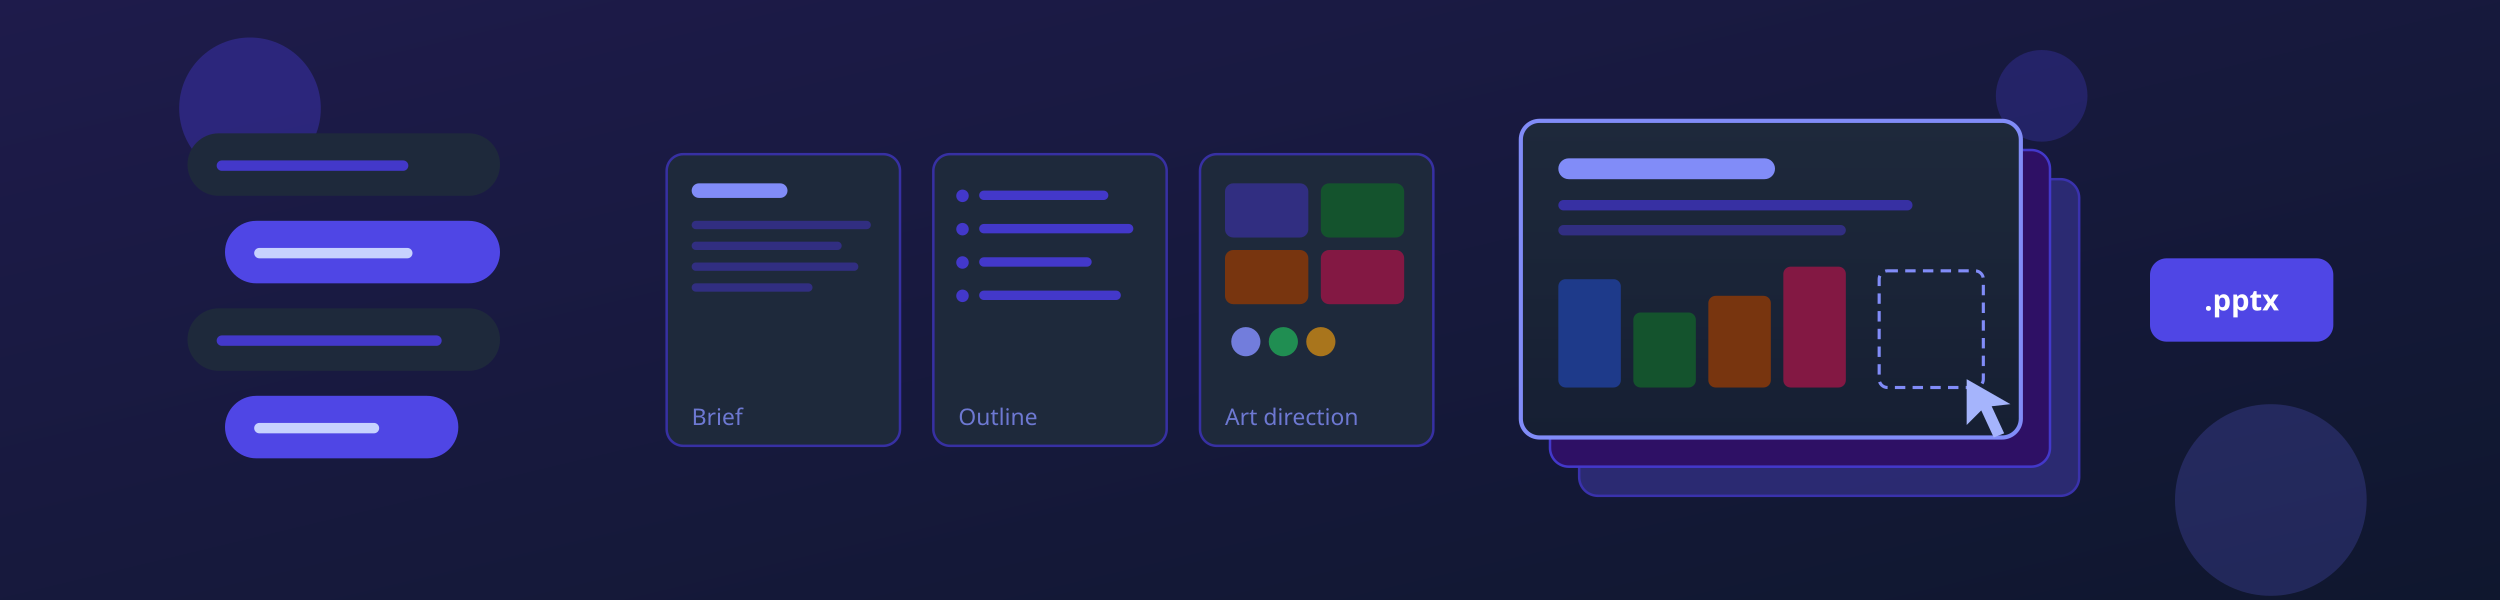
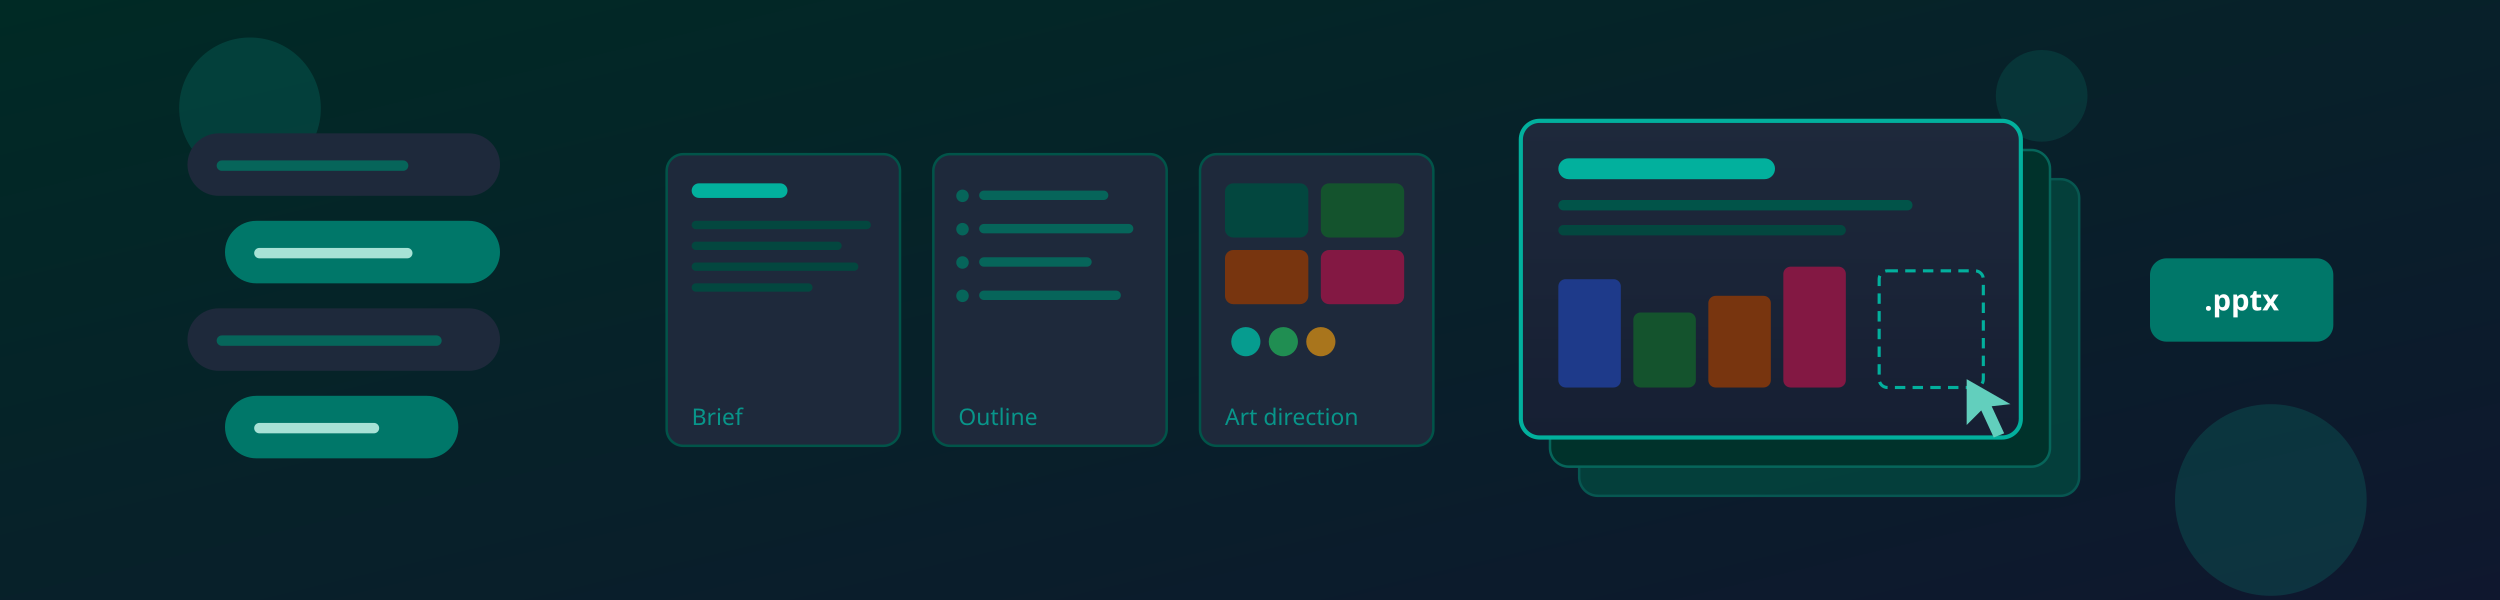
<svg xmlns="http://www.w3.org/2000/svg" viewBox="0 0 1200 288" width="1200" height="288" role="img" aria-label="PPTX Maker">
  <defs>
    <linearGradient id="pmd-bg-d" x1="0%" y1="0%" x2="100%" y2="100%">
-       <stop offset="0%" stop-color="#1e1b4b" />
+       <stop offset="0%" stop-color="#002a25" />
      <stop offset="100%" stop-color="#0f172e" />
    </linearGradient>
    <linearGradient id="pmd-slide-d" x1="0%" y1="0%" x2="0%" y2="100%">
      <stop offset="0%" stop-color="#1e293b" />
      <stop offset="100%" stop-color="#161f33" />
    </linearGradient>
  </defs>
  <rect width="1200" height="288" fill="url(#pmd-bg-d)" />
-   <circle cx="120" cy="52" r="34" fill="#4338ca" opacity="0.4" />
-   <circle cx="1090" cy="240" r="46" fill="#6366f1" opacity="0.22" />
-   <circle cx="980" cy="46" r="22" fill="#4338ca" opacity="0.3" />
+   <circle cx="120" cy="52" r="34" fill="#06655a" opacity="0.4" />
+   <circle cx="1090" cy="240" r="46" fill="#09907f" opacity="0.22" />
+   <circle cx="980" cy="46" r="22" fill="#06655a" opacity="0.3" />
  <g transform="translate(90,64)">
    <rect x="0" y="0" width="150" height="30" rx="15" fill="#1e293b" />
-     <rect x="14" y="13" width="92" height="5" rx="2.5" fill="#4338ca" />
-     <rect x="18" y="42" width="132" height="30" rx="15" fill="#4f46e5" />
-     <rect x="32" y="55" width="76" height="5" rx="2.5" fill="#c7d2fe" />
+     <rect x="14" y="13" width="92" height="5" rx="2.5" fill="#06655a" />
+     <rect x="18" y="42" width="132" height="30" rx="15" fill="#007769" />
+     <rect x="32" y="55" width="76" height="5" rx="2.5" fill="#a7e2d6" />
    <rect x="0" y="84" width="150" height="30" rx="15" fill="#1e293b" />
-     <rect x="14" y="97" width="108" height="5" rx="2.5" fill="#4338ca" />
-     <rect x="18" y="126" width="112" height="30" rx="15" fill="#4f46e5" />
-     <rect x="32" y="139" width="60" height="5" rx="2.5" fill="#c7d2fe" />
+     <rect x="14" y="97" width="108" height="5" rx="2.5" fill="#06655a" />
+     <rect x="18" y="126" width="112" height="30" rx="15" fill="#007769" />
+     <rect x="32" y="139" width="60" height="5" rx="2.5" fill="#a7e2d6" />
  </g>
  <g transform="translate(320,74)">
-     <rect x="0" y="0" width="112" height="140" rx="8" fill="#1e293b" stroke="#3730a3" stroke-width="1.2" />
-     <rect x="12" y="14" width="46" height="7" rx="3.5" fill="#818cf8" />
-     <rect x="12" y="32" width="86" height="4" rx="2" fill="#312e81" />
-     <rect x="12" y="42" width="72" height="4" rx="2" fill="#312e81" />
-     <rect x="12" y="52" width="80" height="4" rx="2" fill="#312e81" />
-     <rect x="12" y="62" width="58" height="4" rx="2" fill="#312e81" />
-     <text x="12" y="130" font-family="system-ui,sans-serif" font-size="11" fill="#818cf8" opacity="0.8">Brief</text>
-     <rect x="128" y="0" width="112" height="140" rx="8" fill="#1e293b" stroke="#3730a3" stroke-width="1.2" />
-     <g fill="#4338ca">
+     <rect x="0" y="0" width="112" height="140" rx="8" fill="#1e293b" stroke="#015449" stroke-width="1.2" />
+     <rect x="12" y="14" width="46" height="7" rx="3.5" fill="#02b09d" />
+     <rect x="12" y="32" width="86" height="4" rx="2" fill="#03473f" />
+     <rect x="12" y="42" width="72" height="4" rx="2" fill="#03473f" />
+     <rect x="12" y="52" width="80" height="4" rx="2" fill="#03473f" />
+     <rect x="12" y="62" width="58" height="4" rx="2" fill="#03473f" />
+     <text x="12" y="130" font-family="system-ui,sans-serif" font-size="11" fill="#02b09d" opacity="0.8">Brief</text>
+     <rect x="128" y="0" width="112" height="140" rx="8" fill="#1e293b" stroke="#015449" stroke-width="1.2" />
+     <g fill="#06655a">
      <circle cx="142" cy="20" r="3" />
      <rect x="150" y="17.5" width="62" height="4.5" rx="2.25" />
      <circle cx="142" cy="36" r="3" />
      <rect x="150" y="33.5" width="74" height="4.5" rx="2.25" />
      <circle cx="142" cy="52" r="3" />
      <rect x="150" y="49.5" width="54" height="4.5" rx="2.25" />
      <circle cx="142" cy="68" r="3" />
      <rect x="150" y="65.5" width="68" height="4.5" rx="2.25" />
    </g>
-     <text x="140" y="130" font-family="system-ui,sans-serif" font-size="11" fill="#818cf8" opacity="0.8">Outline</text>
-     <rect x="256" y="0" width="112" height="140" rx="8" fill="#1e293b" stroke="#3730a3" stroke-width="1.2" />
-     <rect x="268" y="14" width="40" height="26" rx="4" fill="#312e81" />
+     <text x="140" y="130" font-family="system-ui,sans-serif" font-size="11" fill="#02b09d" opacity="0.8">Outline</text>
+     <rect x="256" y="0" width="112" height="140" rx="8" fill="#1e293b" stroke="#015449" stroke-width="1.2" />
+     <rect x="268" y="14" width="40" height="26" rx="4" fill="#03473f" />
    <rect x="314" y="14" width="40" height="26" rx="4" fill="#14532d" />
    <rect x="268" y="46" width="40" height="26" rx="4" fill="#78350f" />
    <rect x="314" y="46" width="40" height="26" rx="4" fill="#831843" />
-     <circle cx="278" cy="90" r="7" fill="#818cf8" opacity="0.85" />
+     <circle cx="278" cy="90" r="7" fill="#02b09d" opacity="0.85" />
    <circle cx="296" cy="90" r="7" fill="#22c55e" opacity="0.65" />
    <circle cx="314" cy="90" r="7" fill="#f59e0b" opacity="0.65" />
-     <text x="268" y="130" font-family="system-ui,sans-serif" font-size="11" fill="#818cf8" opacity="0.8">Art direction</text>
+     <text x="268" y="130" font-family="system-ui,sans-serif" font-size="11" fill="#02b09d" opacity="0.8">Art direction</text>
  </g>
  <g transform="translate(730,58)">
-     <rect x="28" y="28" width="240" height="152" rx="9" fill="#312e81" stroke="#4338ca" stroke-width="1.2" opacity="0.8" />
-     <rect x="14" y="14" width="240" height="152" rx="9" fill="#2e1065" stroke="#4338ca" stroke-width="1.2" />
-     <rect x="0" y="0" width="240" height="152" rx="9" fill="url(#pmd-slide-d)" stroke="#818cf8" stroke-width="2" />
-     <rect x="18" y="18" width="104" height="10" rx="5" fill="#818cf8" />
-     <rect x="18" y="38" width="170" height="5" rx="2.5" fill="#3730a3" />
-     <rect x="18" y="50" width="138" height="5" rx="2.5" fill="#312e81" />
+     <rect x="28" y="28" width="240" height="152" rx="9" fill="#03473f" stroke="#06655a" stroke-width="1.2" opacity="0.8" />
+     <rect x="14" y="14" width="240" height="152" rx="9" fill="#00322b" stroke="#06655a" stroke-width="1.2" />
+     <rect x="0" y="0" width="240" height="152" rx="9" fill="url(#pmd-slide-d)" stroke="#02b09d" stroke-width="2" />
+     <rect x="18" y="18" width="104" height="10" rx="5" fill="#02b09d" />
+     <rect x="18" y="38" width="170" height="5" rx="2.5" fill="#015449" />
+     <rect x="18" y="50" width="138" height="5" rx="2.5" fill="#03473f" />
    <rect x="18" y="76" width="30" height="52" rx="3.5" fill="#1e3a8a" />
    <rect x="54" y="92" width="30" height="36" rx="3.5" fill="#14532d" />
    <rect x="90" y="84" width="30" height="44" rx="3.5" fill="#78350f" />
    <rect x="126" y="70" width="30" height="58" rx="3.5" fill="#831843" />
-     <rect x="172" y="72" width="50" height="56" rx="4" fill="none" stroke="#818cf8" stroke-width="1.5" stroke-dasharray="5 3.5" />
-     <path d="M214,124 L214,146 L221,139 L227,152 L232,150 L226,137 L235,136 Z" fill="#a5b4fc" />
+     <rect x="172" y="72" width="50" height="56" rx="4" fill="none" stroke="#02b09d" stroke-width="1.5" stroke-dasharray="5 3.5" />
+     <path d="M214,124 L214,146 L221,139 L227,152 L232,150 L226,137 L235,136 Z" fill="#62cfbd" />
  </g>
  <g transform="translate(1032,124)">
-     <rect x="0" y="0" width="88" height="40" rx="8" fill="#4f46e5" />
+     <rect x="0" y="0" width="88" height="40" rx="8" fill="#007769" />
    <text x="44" y="25" text-anchor="middle" font-family="system-ui,sans-serif" font-size="14" font-weight="600" fill="#ffffff">.pptx</text>
  </g>
</svg>
